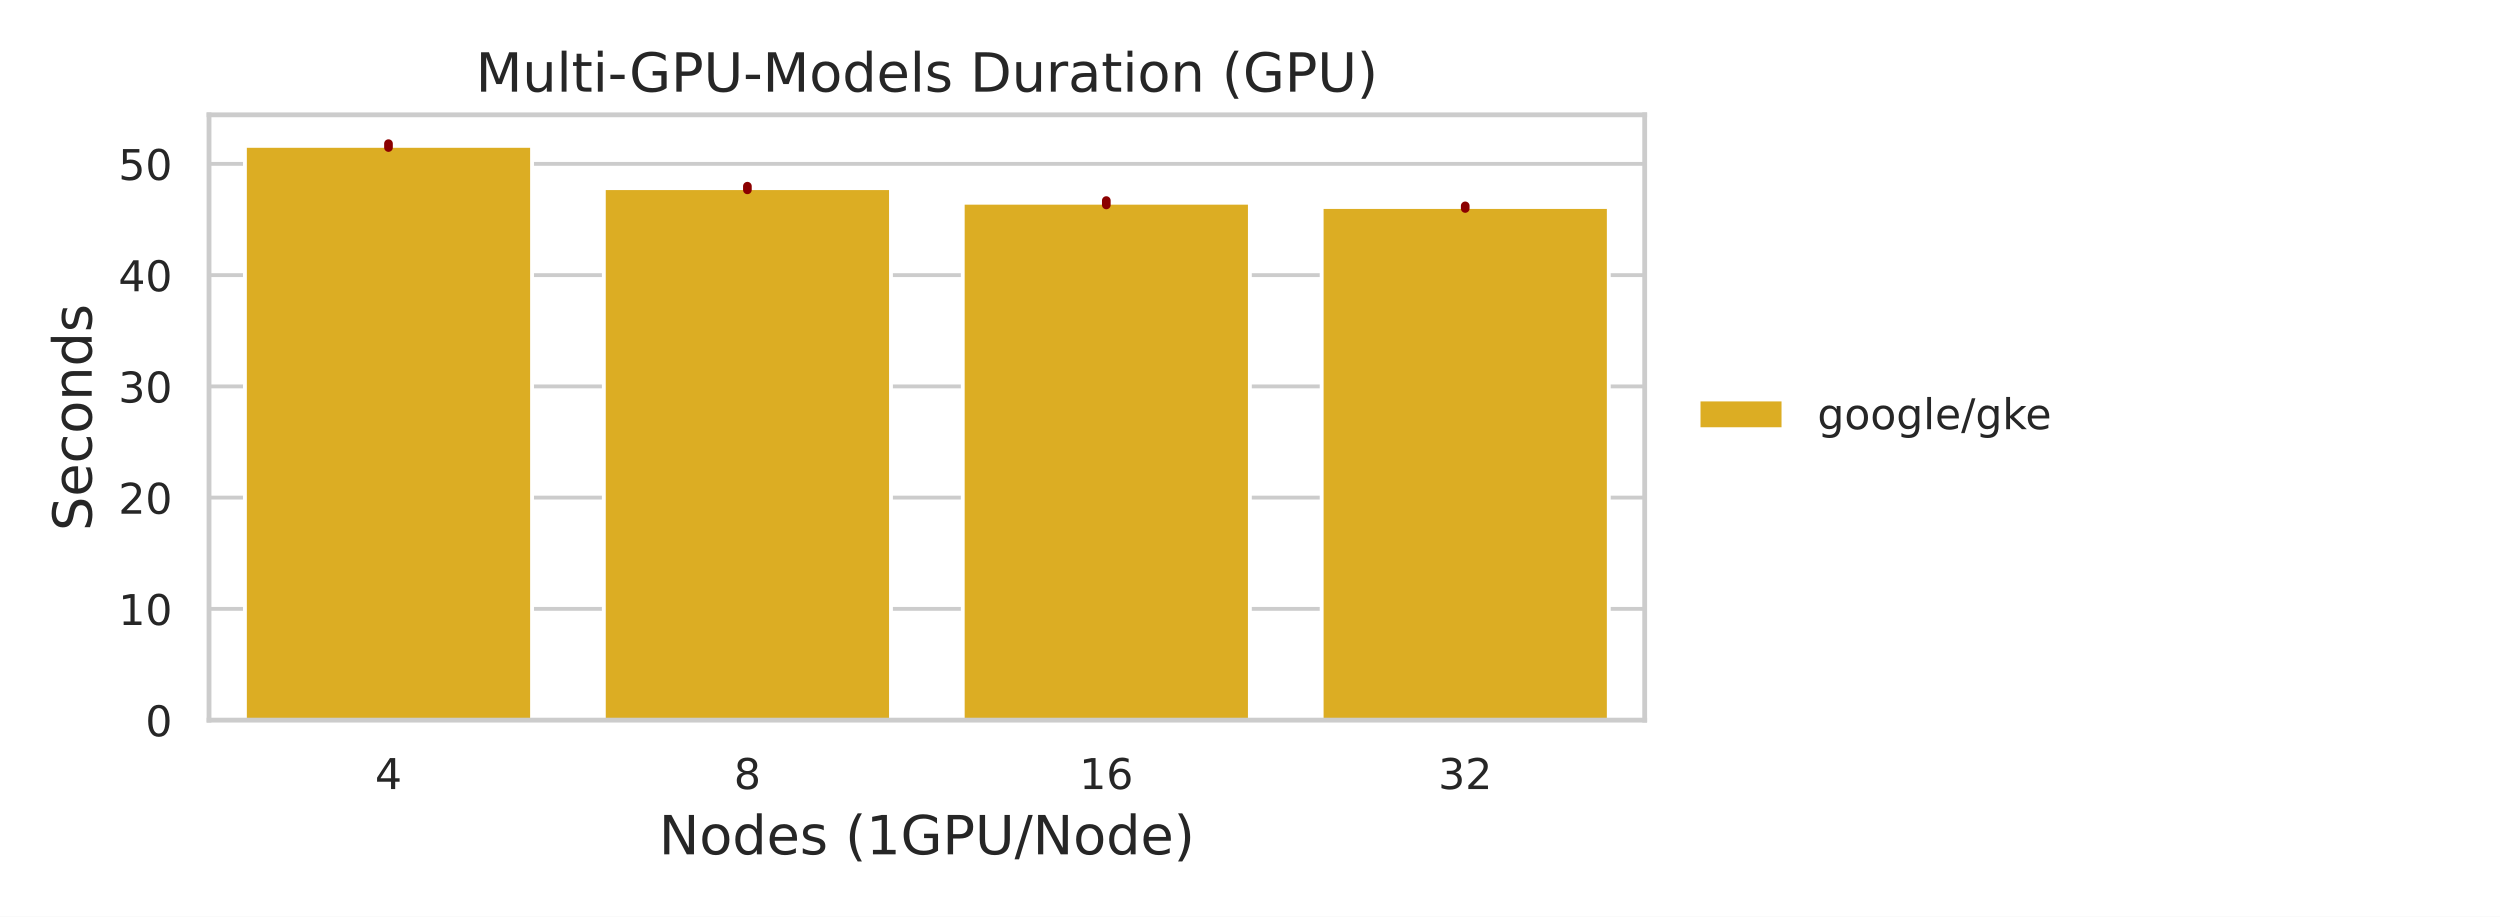
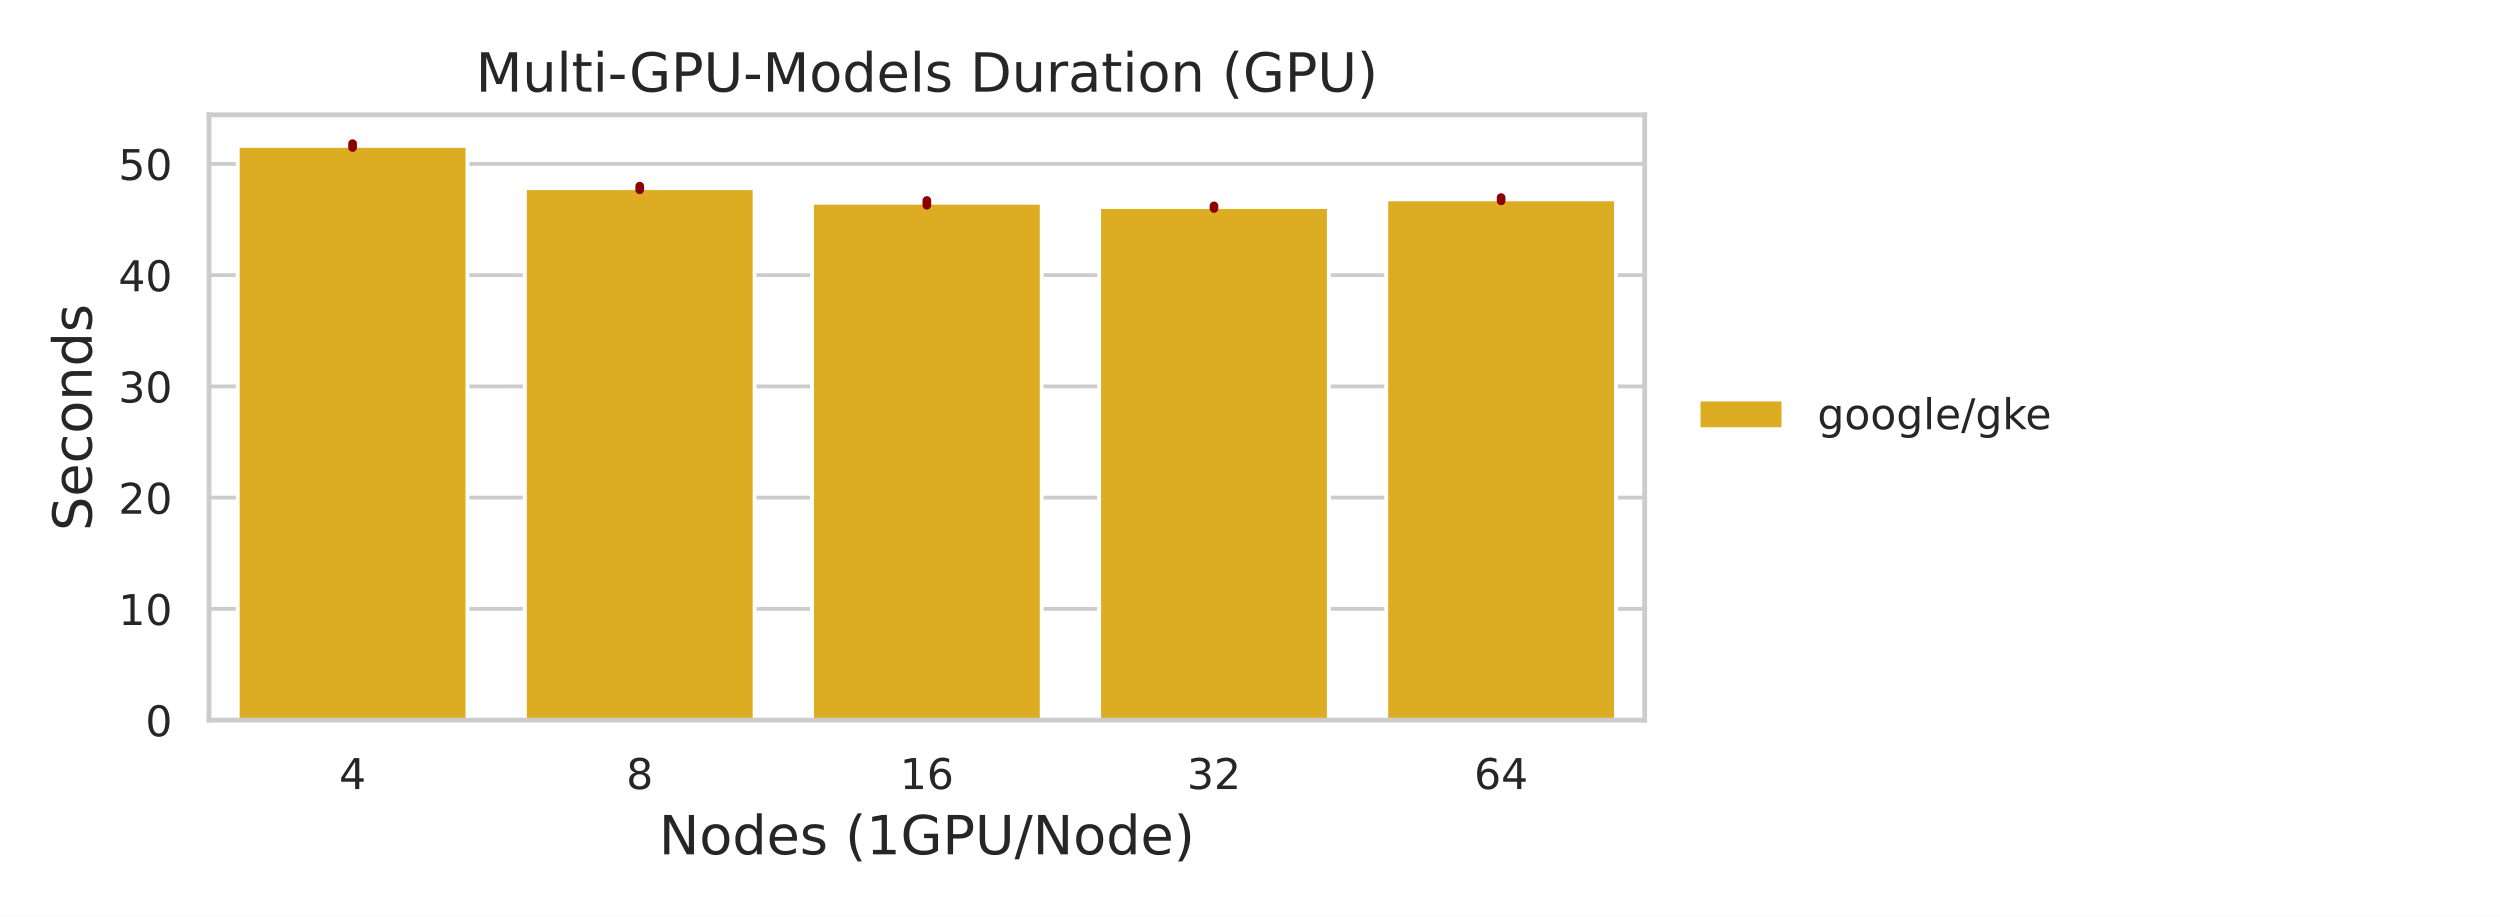
<svg xmlns="http://www.w3.org/2000/svg" xmlns:xlink="http://www.w3.org/1999/xlink" width="648pt" height="237.6pt" viewBox="0 0 648 237.6" version="1.1">
  <defs>
    <style type="text/css">*{stroke-linejoin: round; stroke-linecap: butt}</style>
  </defs>
  <g id="figure_1">
    <g id="patch_1">
      <path d="M 0 237.6  L 648 237.6  L 648 0  L 0 0  z " style="fill: #ffffff" />
    </g>
    <g id="axes_1">
      <g id="patch_2">
        <path d="M 54.18 186.66  L 426.301 186.66  L 426.301 29.76  L 54.18 29.76  z " style="fill: #ffffff" />
      </g>
      <g id="matplotlib.axis_1">
        <g id="xtick_1">
          <g id="text_1">
-             <g style="fill: #262626" transform="translate(97.19578 204.5183) scale(0.11 -0.11)">
+             <g style="fill: #262626" transform="translate(87.89275 204.5183) scale(0.11 -0.11)">
              <defs>
                <path id="DejaVuSans-34" d="M 2419 4116  L 825 1625  L 2419 1625  L 2419 4116  z M 2253 4666  L 3047 4666  L 3047 1625  L 3713 1625  L 3713 1100  L 3047 1100  L 3047 0  L 2419 0  L 2419 1100  L 313 1100  L 313 1709  L 2253 4666  z " transform="scale(0.015625)" />
              </defs>
              <use xlink:href="#DejaVuSans-34" />
            </g>
          </g>
        </g>
        <g id="xtick_2">
          <g id="text_2">
-             <g style="fill: #262626" transform="translate(190.2261 204.5183) scale(0.11 -0.11)">
+             <g style="fill: #262626" transform="translate(162.317 204.5183) scale(0.11 -0.11)">
              <defs>
                <path id="DejaVuSans-38" d="M 2034 2216  Q 1584 2216 1326 1975  Q 1069 1734 1069 1313  Q 1069 891 1326 650  Q 1584 409 2034 409  Q 2484 409 2743 651  Q 3003 894 3003 1313  Q 3003 1734 2745 1975  Q 2488 2216 2034 2216  z M 1403 2484  Q 997 2584 770 2862  Q 544 3141 544 3541  Q 544 4100 942 4425  Q 1341 4750 2034 4750  Q 2731 4750 3128 4425  Q 3525 4100 3525 3541  Q 3525 3141 3298 2862  Q 3072 2584 2669 2484  Q 3125 2378 3379 2068  Q 3634 1759 3634 1313  Q 3634 634 3220 271  Q 2806 -91 2034 -91  Q 1263 -91 848 271  Q 434 634 434 1313  Q 434 1759 690 2068  Q 947 2378 1403 2484  z M 1172 3481  Q 1172 3119 1398 2916  Q 1625 2713 2034 2713  Q 2441 2713 2670 2916  Q 2900 3119 2900 3481  Q 2900 3844 2670 4047  Q 2441 4250 2034 4250  Q 1625 4250 1398 4047  Q 1172 3844 1172 3481  z " transform="scale(0.015625)" />
              </defs>
              <use xlink:href="#DejaVuSans-38" />
            </g>
          </g>
        </g>
        <g id="xtick_3">
          <g id="text_3">
-             <g style="fill: #262626" transform="translate(279.757 204.5183) scale(0.11 -0.11)">
+             <g style="fill: #262626" transform="translate(233.2419 204.5183) scale(0.11 -0.11)">
              <defs>
                <path id="DejaVuSans-31" d="M 794 531  L 1825 531  L 1825 4091  L 703 3866  L 703 4441  L 1819 4666  L 2450 4666  L 2450 531  L 3481 531  L 3481 0  L 794 0  L 794 531  z " transform="scale(0.015625)" />
                <path id="DejaVuSans-36" d="M 2113 2584  Q 1688 2584 1439 2293  Q 1191 2003 1191 1497  Q 1191 994 1439 701  Q 1688 409 2113 409  Q 2538 409 2786 701  Q 3034 994 3034 1497  Q 3034 2003 2786 2293  Q 2538 2584 2113 2584  z M 3366 4563  L 3366 3988  Q 3128 4100 2886 4159  Q 2644 4219 2406 4219  Q 1781 4219 1451 3797  Q 1122 3375 1075 2522  Q 1259 2794 1537 2939  Q 1816 3084 2150 3084  Q 2853 3084 3261 2657  Q 3669 2231 3669 1497  Q 3669 778 3244 343  Q 2819 -91 2113 -91  Q 1303 -91 875 529  Q 447 1150 447 2328  Q 447 3434 972 4092  Q 1497 4750 2381 4750  Q 2619 4750 2861 4703  Q 3103 4656 3366 4563  z " transform="scale(0.015625)" />
              </defs>
              <use xlink:href="#DejaVuSans-31" />
              <use xlink:href="#DejaVuSans-36" x="63.623" />
            </g>
          </g>
        </g>
        <g id="xtick_4">
          <g id="text_4">
-             <g style="fill: #262626" transform="translate(372.7873 204.5183) scale(0.11 -0.11)">
+             <g style="fill: #262626" transform="translate(307.6661 204.5183) scale(0.11 -0.11)">
              <defs>
                <path id="DejaVuSans-33" d="M 2597 2516  Q 3050 2419 3304 2112  Q 3559 1806 3559 1356  Q 3559 666 3084 287  Q 2609 -91 1734 -91  Q 1441 -91 1130 -33  Q 819 25 488 141  L 488 750  Q 750 597 1062 519  Q 1375 441 1716 441  Q 2309 441 2620 675  Q 2931 909 2931 1356  Q 2931 1769 2642 2001  Q 2353 2234 1838 2234  L 1294 2234  L 1294 2753  L 1863 2753  Q 2328 2753 2575 2939  Q 2822 3125 2822 3475  Q 2822 3834 2567 4026  Q 2313 4219 1838 4219  Q 1578 4219 1281 4162  Q 984 4106 628 3988  L 628 4550  Q 988 4650 1302 4700  Q 1616 4750 1894 4750  Q 2613 4750 3031 4423  Q 3450 4097 3450 3541  Q 3450 3153 3228 2886  Q 3006 2619 2597 2516  z " transform="scale(0.015625)" />
                <path id="DejaVuSans-32" d="M 1228 531  L 3431 531  L 3431 0  L 469 0  L 469 531  Q 828 903 1448 1529  Q 2069 2156 2228 2338  Q 2531 2678 2651 2914  Q 2772 3150 2772 3378  Q 2772 3750 2511 3984  Q 2250 4219 1831 4219  Q 1534 4219 1204 4116  Q 875 4013 500 3803  L 500 4441  Q 881 4594 1212 4672  Q 1544 4750 1819 4750  Q 2544 4750 2975 4387  Q 3406 4025 3406 3419  Q 3406 3131 3298 2873  Q 3191 2616 2906 2266  Q 2828 2175 2409 1742  Q 1991 1309 1228 531  z " transform="scale(0.015625)" />
              </defs>
              <use xlink:href="#DejaVuSans-33" />
              <use xlink:href="#DejaVuSans-32" x="63.623" />
            </g>
          </g>
        </g>
-         <g id="text_5">
+         <g id="xtick_5">
+           <g id="text_5">
+             <g style="fill: #262626" transform="translate(382.0903 204.5183) scale(0.11 -0.11)">
+               <use xlink:href="#DejaVuSans-36" />
+               <use xlink:href="#DejaVuSans-34" x="63.623" />
+             </g>
+           </g>
+         </g>
+         <g id="text_6">
          <g style="fill: #262626" transform="translate(170.7853 221.4437) scale(0.14 -0.14)">
            <defs>
              <path id="DejaVuSans-4e" d="M 628 4666  L 1478 4666  L 3547 763  L 3547 4666  L 4159 4666  L 4159 0  L 3309 0  L 1241 3903  L 1241 0  L 628 0  L 628 4666  z " transform="scale(0.015625)" />
              <path id="DejaVuSans-6f" d="M 1959 3097  Q 1497 3097 1228 2736  Q 959 2375 959 1747  Q 959 1119 1226 758  Q 1494 397 1959 397  Q 2419 397 2687 759  Q 2956 1122 2956 1747  Q 2956 2369 2687 2733  Q 2419 3097 1959 3097  z M 1959 3584  Q 2709 3584 3137 3096  Q 3566 2609 3566 1747  Q 3566 888 3137 398  Q 2709 -91 1959 -91  Q 1206 -91 779 398  Q 353 888 353 1747  Q 353 2609 779 3096  Q 1206 3584 1959 3584  z " transform="scale(0.015625)" />
              <path id="DejaVuSans-64" d="M 2906 2969  L 2906 4863  L 3481 4863  L 3481 0  L 2906 0  L 2906 525  Q 2725 213 2448 61  Q 2172 -91 1784 -91  Q 1150 -91 751 415  Q 353 922 353 1747  Q 353 2572 751 3078  Q 1150 3584 1784 3584  Q 2172 3584 2448 3432  Q 2725 3281 2906 2969  z M 947 1747  Q 947 1113 1208 752  Q 1469 391 1925 391  Q 2381 391 2643 752  Q 2906 1113 2906 1747  Q 2906 2381 2643 2742  Q 2381 3103 1925 3103  Q 1469 3103 1208 2742  Q 947 2381 947 1747  z " transform="scale(0.015625)" />
              <path id="DejaVuSans-65" d="M 3597 1894  L 3597 1613  L 953 1613  Q 991 1019 1311 708  Q 1631 397 2203 397  Q 2534 397 2845 478  Q 3156 559 3463 722  L 3463 178  Q 3153 47 2828 -22  Q 2503 -91 2169 -91  Q 1331 -91 842 396  Q 353 884 353 1716  Q 353 2575 817 3079  Q 1281 3584 2069 3584  Q 2775 3584 3186 3129  Q 3597 2675 3597 1894  z M 3022 2063  Q 3016 2534 2758 2815  Q 2500 3097 2075 3097  Q 1594 3097 1305 2825  Q 1016 2553 972 2059  L 3022 2063  z " transform="scale(0.015625)" />
              <path id="DejaVuSans-73" d="M 2834 3397  L 2834 2853  Q 2591 2978 2328 3040  Q 2066 3103 1784 3103  Q 1356 3103 1142 2972  Q 928 2841 928 2578  Q 928 2378 1081 2264  Q 1234 2150 1697 2047  L 1894 2003  Q 2506 1872 2764 1633  Q 3022 1394 3022 966  Q 3022 478 2636 193  Q 2250 -91 1575 -91  Q 1294 -91 989 -36  Q 684 19 347 128  L 347 722  Q 666 556 975 473  Q 1284 391 1588 391  Q 1994 391 2212 530  Q 2431 669 2431 922  Q 2431 1156 2273 1281  Q 2116 1406 1581 1522  L 1381 1569  Q 847 1681 609 1914  Q 372 2147 372 2553  Q 372 3047 722 3315  Q 1072 3584 1716 3584  Q 2034 3584 2315 3537  Q 2597 3491 2834 3397  z " transform="scale(0.015625)" />
              <path id="DejaVuSans-20" transform="scale(0.015625)" />
              <path id="DejaVuSans-28" d="M 1984 4856  Q 1566 4138 1362 3434  Q 1159 2731 1159 2009  Q 1159 1288 1364 580  Q 1569 -128 1984 -844  L 1484 -844  Q 1016 -109 783 600  Q 550 1309 550 2009  Q 550 2706 781 3412  Q 1013 4119 1484 4856  L 1984 4856  z " transform="scale(0.015625)" />
              <path id="DejaVuSans-47" d="M 3809 666  L 3809 1919  L 2778 1919  L 2778 2438  L 4434 2438  L 4434 434  Q 4069 175 3628 42  Q 3188 -91 2688 -91  Q 1594 -91 976 548  Q 359 1188 359 2328  Q 359 3472 976 4111  Q 1594 4750 2688 4750  Q 3144 4750 3555 4637  Q 3966 4525 4313 4306  L 4313 3634  Q 3963 3931 3569 4081  Q 3175 4231 2741 4231  Q 1884 4231 1454 3753  Q 1025 3275 1025 2328  Q 1025 1384 1454 906  Q 1884 428 2741 428  Q 3075 428 3337 486  Q 3600 544 3809 666  z " transform="scale(0.015625)" />
              <path id="DejaVuSans-50" d="M 1259 4147  L 1259 2394  L 2053 2394  Q 2494 2394 2734 2622  Q 2975 2850 2975 3272  Q 2975 3691 2734 3919  Q 2494 4147 2053 4147  L 1259 4147  z M 628 4666  L 2053 4666  Q 2838 4666 3239 4311  Q 3641 3956 3641 3272  Q 3641 2581 3239 2228  Q 2838 1875 2053 1875  L 1259 1875  L 1259 0  L 628 0  L 628 4666  z " transform="scale(0.015625)" />
              <path id="DejaVuSans-55" d="M 556 4666  L 1191 4666  L 1191 1831  Q 1191 1081 1462 751  Q 1734 422 2344 422  Q 2950 422 3222 751  Q 3494 1081 3494 1831  L 3494 4666  L 4128 4666  L 4128 1753  Q 4128 841 3676 375  Q 3225 -91 2344 -91  Q 1459 -91 1007 375  Q 556 841 556 1753  L 556 4666  z " transform="scale(0.015625)" />
              <path id="DejaVuSans-2f" d="M 1625 4666  L 2156 4666  L 531 -594  L 0 -594  L 1625 4666  z " transform="scale(0.015625)" />
              <path id="DejaVuSans-29" d="M 513 4856  L 1013 4856  Q 1481 4119 1714 3412  Q 1947 2706 1947 2009  Q 1947 1309 1714 600  Q 1481 -109 1013 -844  L 513 -844  Q 928 -128 1133 580  Q 1338 1288 1338 2009  Q 1338 2731 1133 3434  Q 928 4138 513 4856  z " transform="scale(0.015625)" />
            </defs>
            <use xlink:href="#DejaVuSans-4e" />
            <use xlink:href="#DejaVuSans-6f" x="74.805" />
            <use xlink:href="#DejaVuSans-64" x="135.986" />
            <use xlink:href="#DejaVuSans-65" x="199.463" />
            <use xlink:href="#DejaVuSans-73" x="260.986" />
            <use xlink:href="#DejaVuSans-20" x="313.086" />
            <use xlink:href="#DejaVuSans-28" x="344.873" />
            <use xlink:href="#DejaVuSans-31" x="383.887" />
            <use xlink:href="#DejaVuSans-47" x="447.51" />
            <use xlink:href="#DejaVuSans-50" x="525" />
            <use xlink:href="#DejaVuSans-55" x="585.303" />
            <use xlink:href="#DejaVuSans-2f" x="658.496" />
            <use xlink:href="#DejaVuSans-4e" x="692.188" />
            <use xlink:href="#DejaVuSans-6f" x="766.992" />
            <use xlink:href="#DejaVuSans-64" x="828.174" />
            <use xlink:href="#DejaVuSans-65" x="891.65" />
            <use xlink:href="#DejaVuSans-29" x="953.174" />
          </g>
        </g>
      </g>
      <g id="matplotlib.axis_2">
        <g id="ytick_1">
          <g id="line2d_1">
-             <path d="M 54.18 186.66  L 426.301 186.66  " clip-path="url(#p7801813c01)" style="fill: none; stroke: #cccccc; stroke-linecap: round" />
-           </g>
-           <g id="text_6">
+             <path d="M 54.18 186.66  L 426.301 186.66  " clip-path="url(#p4bcff0a16d)" style="fill: none; stroke: #cccccc; stroke-linecap: round" />
+           </g>
+           <g id="text_7">
            <g style="fill: #262626" transform="translate(37.68125 190.8391) scale(0.11 -0.11)">
              <defs>
                <path id="DejaVuSans-30" d="M 2034 4250  Q 1547 4250 1301 3770  Q 1056 3291 1056 2328  Q 1056 1369 1301 889  Q 1547 409 2034 409  Q 2525 409 2770 889  Q 3016 1369 3016 2328  Q 3016 3291 2770 3770  Q 2525 4250 2034 4250  z M 2034 4750  Q 2819 4750 3233 4129  Q 3647 3509 3647 2328  Q 3647 1150 3233 529  Q 2819 -91 2034 -91  Q 1250 -91 836 529  Q 422 1150 422 2328  Q 422 3509 836 4129  Q 1250 4750 2034 4750  z " transform="scale(0.015625)" />
              </defs>
              <use xlink:href="#DejaVuSans-30" />
            </g>
          </g>
        </g>
        <g id="ytick_2">
          <g id="line2d_2">
-             <path d="M 54.18 157.822  L 426.301 157.822  " clip-path="url(#p7801813c01)" style="fill: none; stroke: #cccccc; stroke-linecap: round" />
-           </g>
-           <g id="text_7">
+             <path d="M 54.18 157.822  L 426.301 157.822  " clip-path="url(#p4bcff0a16d)" style="fill: none; stroke: #cccccc; stroke-linecap: round" />
+           </g>
+           <g id="text_8">
            <g style="fill: #262626" transform="translate(30.6825 162.0015) scale(0.11 -0.11)">
              <use xlink:href="#DejaVuSans-31" />
              <use xlink:href="#DejaVuSans-30" x="63.623" />
            </g>
          </g>
        </g>
        <g id="ytick_3">
          <g id="line2d_3">
-             <path d="M 54.18 128.985  L 426.301 128.985  " clip-path="url(#p7801813c01)" style="fill: none; stroke: #cccccc; stroke-linecap: round" />
-           </g>
-           <g id="text_8">
+             <path d="M 54.18 128.985  L 426.301 128.985  " clip-path="url(#p4bcff0a16d)" style="fill: none; stroke: #cccccc; stroke-linecap: round" />
+           </g>
+           <g id="text_9">
            <g style="fill: #262626" transform="translate(30.6825 133.1638) scale(0.11 -0.11)">
              <use xlink:href="#DejaVuSans-32" />
              <use xlink:href="#DejaVuSans-30" x="63.623" />
            </g>
          </g>
        </g>
        <g id="ytick_4">
          <g id="line2d_4">
-             <path d="M 54.18 100.147  L 426.301 100.147  " clip-path="url(#p7801813c01)" style="fill: none; stroke: #cccccc; stroke-linecap: round" />
-           </g>
-           <g id="text_9">
+             <path d="M 54.18 100.147  L 426.301 100.147  " clip-path="url(#p4bcff0a16d)" style="fill: none; stroke: #cccccc; stroke-linecap: round" />
+           </g>
+           <g id="text_10">
            <g style="fill: #262626" transform="translate(30.6825 104.3261) scale(0.11 -0.11)">
              <use xlink:href="#DejaVuSans-33" />
              <use xlink:href="#DejaVuSans-30" x="63.623" />
            </g>
          </g>
        </g>
        <g id="ytick_5">
          <g id="line2d_5">
-             <path d="M 54.18 71.309  L 426.301 71.309  " clip-path="url(#p7801813c01)" style="fill: none; stroke: #cccccc; stroke-linecap: round" />
-           </g>
-           <g id="text_10">
+             <path d="M 54.18 71.309  L 426.301 71.309  " clip-path="url(#p4bcff0a16d)" style="fill: none; stroke: #cccccc; stroke-linecap: round" />
+           </g>
+           <g id="text_11">
            <g style="fill: #262626" transform="translate(30.6825 75.48841) scale(0.11 -0.11)">
              <use xlink:href="#DejaVuSans-34" />
              <use xlink:href="#DejaVuSans-30" x="63.623" />
            </g>
          </g>
        </g>
        <g id="ytick_6">
          <g id="line2d_6">
-             <path d="M 54.18 42.472  L 426.301 42.472  " clip-path="url(#p7801813c01)" style="fill: none; stroke: #cccccc; stroke-linecap: round" />
-           </g>
-           <g id="text_11">
+             <path d="M 54.18 42.472  L 426.301 42.472  " clip-path="url(#p4bcff0a16d)" style="fill: none; stroke: #cccccc; stroke-linecap: round" />
+           </g>
+           <g id="text_12">
            <g style="fill: #262626" transform="translate(30.6825 46.65073) scale(0.11 -0.11)">
              <defs>
                <path id="DejaVuSans-35" d="M 691 4666  L 3169 4666  L 3169 4134  L 1269 4134  L 1269 2991  Q 1406 3038 1543 3061  Q 1681 3084 1819 3084  Q 2600 3084 3056 2656  Q 3513 2228 3513 1497  Q 3513 744 3044 326  Q 2575 -91 1722 -91  Q 1428 -91 1123 -41  Q 819 9 494 109  L 494 744  Q 775 591 1075 516  Q 1375 441 1709 441  Q 2250 441 2565 725  Q 2881 1009 2881 1497  Q 2881 1984 2565 2268  Q 2250 2553 1709 2553  Q 1456 2553 1204 2497  Q 953 2441 691 2322  L 691 4666  z " transform="scale(0.015625)" />
              </defs>
              <use xlink:href="#DejaVuSans-35" />
              <use xlink:href="#DejaVuSans-30" x="63.623" />
            </g>
          </g>
        </g>
-         <g id="text_12">
+         <g id="text_13">
          <g style="fill: #262626" transform="translate(23.77094 137.6198) rotate(-90) scale(0.14 -0.14)">
            <defs>
              <path id="DejaVuSans-53" d="M 3425 4513  L 3425 3897  Q 3066 4069 2747 4153  Q 2428 4238 2131 4238  Q 1616 4238 1336 4038  Q 1056 3838 1056 3469  Q 1056 3159 1242 3001  Q 1428 2844 1947 2747  L 2328 2669  Q 3034 2534 3370 2195  Q 3706 1856 3706 1288  Q 3706 609 3251 259  Q 2797 -91 1919 -91  Q 1588 -91 1214 -16  Q 841 59 441 206  L 441 856  Q 825 641 1194 531  Q 1563 422 1919 422  Q 2459 422 2753 634  Q 3047 847 3047 1241  Q 3047 1584 2836 1778  Q 2625 1972 2144 2069  L 1759 2144  Q 1053 2284 737 2584  Q 422 2884 422 3419  Q 422 4038 858 4394  Q 1294 4750 2059 4750  Q 2388 4750 2728 4690  Q 3069 4631 3425 4513  z " transform="scale(0.015625)" />
              <path id="DejaVuSans-63" d="M 3122 3366  L 3122 2828  Q 2878 2963 2633 3030  Q 2388 3097 2138 3097  Q 1578 3097 1268 2742  Q 959 2388 959 1747  Q 959 1106 1268 751  Q 1578 397 2138 397  Q 2388 397 2633 464  Q 2878 531 3122 666  L 3122 134  Q 2881 22 2623 -34  Q 2366 -91 2075 -91  Q 1284 -91 818 406  Q 353 903 353 1747  Q 353 2603 823 3093  Q 1294 3584 2113 3584  Q 2378 3584 2631 3529  Q 2884 3475 3122 3366  z " transform="scale(0.015625)" />
              <path id="DejaVuSans-6e" d="M 3513 2113  L 3513 0  L 2938 0  L 2938 2094  Q 2938 2591 2744 2837  Q 2550 3084 2163 3084  Q 1697 3084 1428 2787  Q 1159 2491 1159 1978  L 1159 0  L 581 0  L 581 3500  L 1159 3500  L 1159 2956  Q 1366 3272 1645 3428  Q 1925 3584 2291 3584  Q 2894 3584 3203 3211  Q 3513 2838 3513 2113  z " transform="scale(0.015625)" />
            </defs>
            <use xlink:href="#DejaVuSans-53" />
            <use xlink:href="#DejaVuSans-65" x="63.477" />
            <use xlink:href="#DejaVuSans-63" x="125" />
            <use xlink:href="#DejaVuSans-6f" x="179.98" />
            <use xlink:href="#DejaVuSans-6e" x="241.162" />
            <use xlink:href="#DejaVuSans-64" x="304.541" />
            <use xlink:href="#DejaVuSans-73" x="368.018" />
          </g>
        </g>
      </g>
      <g id="patch_3">
-         <path d="M 63.483 186.66  L 137.907 186.66  L 137.907 37.813  L 63.483 37.813  z " clip-path="url(#p7801813c01)" style="fill: #dcad23; stroke: #ffffff; stroke-linejoin: miter" />
+         <path d="M 61.622 186.66  L 121.162 186.66  L 121.162 37.813  L 61.622 37.813  z " clip-path="url(#p4bcff0a16d)" style="fill: #dcad23; stroke: #ffffff; stroke-linejoin: miter" />
      </g>
      <g id="patch_4">
-         <path d="M 156.513 186.66  L 230.938 186.66  L 230.938 48.761  L 156.513 48.761  z " clip-path="url(#p7801813c01)" style="fill: #dcad23; stroke: #ffffff; stroke-linejoin: miter" />
+         <path d="M 136.047 186.66  L 195.586 186.66  L 195.586 48.761  L 136.047 48.761  z " clip-path="url(#p4bcff0a16d)" style="fill: #dcad23; stroke: #ffffff; stroke-linejoin: miter" />
      </g>
      <g id="patch_5">
-         <path d="M 249.544 186.66  L 323.968 186.66  L 323.968 52.55  L 249.544 52.55  z " clip-path="url(#p7801813c01)" style="fill: #dcad23; stroke: #ffffff; stroke-linejoin: miter" />
+         <path d="M 210.471 186.66  L 270.01 186.66  L 270.01 52.55  L 210.471 52.55  z " clip-path="url(#p4bcff0a16d)" style="fill: #dcad23; stroke: #ffffff; stroke-linejoin: miter" />
      </g>
      <g id="patch_6">
-         <path d="M 342.574 186.66  L 416.998 186.66  L 416.998 53.664  L 342.574 53.664  z " clip-path="url(#p7801813c01)" style="fill: #dcad23; stroke: #ffffff; stroke-linejoin: miter" />
+         <path d="M 284.895 186.66  L 344.435 186.66  L 344.435 53.664  L 284.895 53.664  z " clip-path="url(#p4bcff0a16d)" style="fill: #dcad23; stroke: #ffffff; stroke-linejoin: miter" />
      </g>
      <g id="patch_7">
-         <path d="M 100.695 186.66  L 100.695 186.66  L 100.695 186.66  L 100.695 186.66  z " clip-path="url(#p7801813c01)" style="fill: #dcad23; stroke: #ffffff; stroke-linejoin: miter" />
+         <path d="M 359.319 186.66  L 418.859 186.66  L 418.859 51.666  L 359.319 51.666  z " clip-path="url(#p4bcff0a16d)" style="fill: #dcad23; stroke: #ffffff; stroke-linejoin: miter" />
+       </g>
+       <g id="patch_8">
+         <path d="M 91.392 186.66  L 91.392 186.66  L 91.392 186.66  L 91.392 186.66  z " clip-path="url(#p4bcff0a16d)" style="fill: #dcad23; stroke: #ffffff; stroke-linejoin: miter" />
      </g>
      <g id="line2d_7">
-         <path d="M 100.695 38.237  L 100.695 37.231  " clip-path="url(#p7801813c01)" style="fill: none; stroke: #8b0000; stroke-width: 2.25; stroke-linecap: round" />
+         <path d="M 91.392 38.237  L 91.392 37.231  " clip-path="url(#p4bcff0a16d)" style="fill: none; stroke: #8b0000; stroke-width: 2.25; stroke-linecap: round" />
      </g>
      <g id="line2d_8">
-         <path d="M 193.725 49.209  L 193.725 48.263  " clip-path="url(#p7801813c01)" style="fill: none; stroke: #8b0000; stroke-width: 2.25; stroke-linecap: round" />
+         <path d="M 165.816 49.203  L 165.816 48.248  " clip-path="url(#p4bcff0a16d)" style="fill: none; stroke: #8b0000; stroke-width: 2.25; stroke-linecap: round" />
      </g>
      <g id="line2d_9">
-         <path d="M 286.756 53.121  L 286.756 51.986  " clip-path="url(#p7801813c01)" style="fill: none; stroke: #8b0000; stroke-width: 2.25; stroke-linecap: round" />
+         <path d="M 240.241 53.205  L 240.241 51.969  " clip-path="url(#p4bcff0a16d)" style="fill: none; stroke: #8b0000; stroke-width: 2.25; stroke-linecap: round" />
      </g>
      <g id="line2d_10">
-         <path d="M 379.786 54.033  L 379.786 53.361  " clip-path="url(#p7801813c01)" style="fill: none; stroke: #8b0000; stroke-width: 2.25; stroke-linecap: round" />
-       </g>
-       <g id="patch_8">
+         <path d="M 314.665 54.043  L 314.665 53.361  " clip-path="url(#p4bcff0a16d)" style="fill: none; stroke: #8b0000; stroke-width: 2.25; stroke-linecap: round" />
+       </g>
+       <g id="line2d_11">
+         <path d="M 389.089 52.064  L 389.089 51.213  " clip-path="url(#p4bcff0a16d)" style="fill: none; stroke: #8b0000; stroke-width: 2.25; stroke-linecap: round" />
+       </g>
+       <g id="patch_9">
        <path d="M 54.18 186.66  L 54.18 29.76  " style="fill: none; stroke: #cccccc; stroke-width: 1.25; stroke-linejoin: miter; stroke-linecap: square" />
      </g>
-       <g id="patch_9">
+       <g id="patch_10">
        <path d="M 426.301 186.66  L 426.301 29.76  " style="fill: none; stroke: #cccccc; stroke-width: 1.25; stroke-linejoin: miter; stroke-linecap: square" />
      </g>
-       <g id="patch_10">
+       <g id="patch_11">
        <path d="M 54.18 186.66  L 426.301 186.66  " style="fill: none; stroke: #cccccc; stroke-width: 1.25; stroke-linejoin: miter; stroke-linecap: square" />
      </g>
-       <g id="patch_11">
+       <g id="patch_12">
        <path d="M 54.18 29.76  L 426.301 29.76  " style="fill: none; stroke: #cccccc; stroke-width: 1.25; stroke-linejoin: miter; stroke-linecap: square" />
      </g>
-       <g id="text_13">
+       <g id="text_14">
        <g style="fill: #262626" transform="translate(123.3122 23.76) scale(0.14 -0.14)">
          <defs>
            <path id="DejaVuSans-4d" d="M 628 4666  L 1569 4666  L 2759 1491  L 3956 4666  L 4897 4666  L 4897 0  L 4281 0  L 4281 4097  L 3078 897  L 2444 897  L 1241 4097  L 1241 0  L 628 0  L 628 4666  z " transform="scale(0.015625)" />
            <path id="DejaVuSans-75" d="M 544 1381  L 544 3500  L 1119 3500  L 1119 1403  Q 1119 906 1312 657  Q 1506 409 1894 409  Q 2359 409 2629 706  Q 2900 1003 2900 1516  L 2900 3500  L 3475 3500  L 3475 0  L 2900 0  L 2900 538  Q 2691 219 2414 64  Q 2138 -91 1772 -91  Q 1169 -91 856 284  Q 544 659 544 1381  z M 1991 3584  L 1991 3584  z " transform="scale(0.015625)" />
            <path id="DejaVuSans-6c" d="M 603 4863  L 1178 4863  L 1178 0  L 603 0  L 603 4863  z " transform="scale(0.015625)" />
            <path id="DejaVuSans-74" d="M 1172 4494  L 1172 3500  L 2356 3500  L 2356 3053  L 1172 3053  L 1172 1153  Q 1172 725 1289 603  Q 1406 481 1766 481  L 2356 481  L 2356 0  L 1766 0  Q 1100 0 847 248  Q 594 497 594 1153  L 594 3053  L 172 3053  L 172 3500  L 594 3500  L 594 4494  L 1172 4494  z " transform="scale(0.015625)" />
            <path id="DejaVuSans-69" d="M 603 3500  L 1178 3500  L 1178 0  L 603 0  L 603 3500  z M 603 4863  L 1178 4863  L 1178 4134  L 603 4134  L 603 4863  z " transform="scale(0.015625)" />
            <path id="DejaVuSans-2d" d="M 313 2009  L 1997 2009  L 1997 1497  L 313 1497  L 313 2009  z " transform="scale(0.015625)" />
            <path id="DejaVuSans-44" d="M 1259 4147  L 1259 519  L 2022 519  Q 2988 519 3436 956  Q 3884 1394 3884 2338  Q 3884 3275 3436 3711  Q 2988 4147 2022 4147  L 1259 4147  z M 628 4666  L 1925 4666  Q 3281 4666 3915 4102  Q 4550 3538 4550 2338  Q 4550 1131 3912 565  Q 3275 0 1925 0  L 628 0  L 628 4666  z " transform="scale(0.015625)" />
            <path id="DejaVuSans-72" d="M 2631 2963  Q 2534 3019 2420 3045  Q 2306 3072 2169 3072  Q 1681 3072 1420 2755  Q 1159 2438 1159 1844  L 1159 0  L 581 0  L 581 3500  L 1159 3500  L 1159 2956  Q 1341 3275 1631 3429  Q 1922 3584 2338 3584  Q 2397 3584 2469 3576  Q 2541 3569 2628 3553  L 2631 2963  z " transform="scale(0.015625)" />
            <path id="DejaVuSans-61" d="M 2194 1759  Q 1497 1759 1228 1600  Q 959 1441 959 1056  Q 959 750 1161 570  Q 1363 391 1709 391  Q 2188 391 2477 730  Q 2766 1069 2766 1631  L 2766 1759  L 2194 1759  z M 3341 1997  L 3341 0  L 2766 0  L 2766 531  Q 2569 213 2275 61  Q 1981 -91 1556 -91  Q 1019 -91 701 211  Q 384 513 384 1019  Q 384 1609 779 1909  Q 1175 2209 1959 2209  L 2766 2209  L 2766 2266  Q 2766 2663 2505 2880  Q 2244 3097 1772 3097  Q 1472 3097 1187 3025  Q 903 2953 641 2809  L 641 3341  Q 956 3463 1253 3523  Q 1550 3584 1831 3584  Q 2591 3584 2966 3190  Q 3341 2797 3341 1997  z " transform="scale(0.015625)" />
          </defs>
          <use xlink:href="#DejaVuSans-4d" />
          <use xlink:href="#DejaVuSans-75" x="86.279" />
          <use xlink:href="#DejaVuSans-6c" x="149.658" />
          <use xlink:href="#DejaVuSans-74" x="177.441" />
          <use xlink:href="#DejaVuSans-69" x="216.65" />
          <use xlink:href="#DejaVuSans-2d" x="244.434" />
          <use xlink:href="#DejaVuSans-47" x="284.143" />
          <use xlink:href="#DejaVuSans-50" x="361.633" />
          <use xlink:href="#DejaVuSans-55" x="421.936" />
          <use xlink:href="#DejaVuSans-2d" x="495.129" />
          <use xlink:href="#DejaVuSans-4d" x="531.213" />
          <use xlink:href="#DejaVuSans-6f" x="617.492" />
          <use xlink:href="#DejaVuSans-64" x="678.674" />
          <use xlink:href="#DejaVuSans-65" x="742.15" />
          <use xlink:href="#DejaVuSans-6c" x="803.674" />
          <use xlink:href="#DejaVuSans-73" x="831.457" />
          <use xlink:href="#DejaVuSans-20" x="883.557" />
          <use xlink:href="#DejaVuSans-44" x="915.344" />
          <use xlink:href="#DejaVuSans-75" x="992.346" />
          <use xlink:href="#DejaVuSans-72" x="1055.725" />
          <use xlink:href="#DejaVuSans-61" x="1096.838" />
          <use xlink:href="#DejaVuSans-74" x="1158.117" />
          <use xlink:href="#DejaVuSans-69" x="1197.326" />
          <use xlink:href="#DejaVuSans-6f" x="1225.109" />
          <use xlink:href="#DejaVuSans-6e" x="1286.291" />
          <use xlink:href="#DejaVuSans-20" x="1349.67" />
          <use xlink:href="#DejaVuSans-28" x="1381.457" />
          <use xlink:href="#DejaVuSans-47" x="1420.471" />
          <use xlink:href="#DejaVuSans-50" x="1497.961" />
          <use xlink:href="#DejaVuSans-55" x="1558.264" />
          <use xlink:href="#DejaVuSans-29" x="1631.457" />
        </g>
      </g>
    </g>
    <g id="axes_2">
      <g id="legend_1">
-         <g id="patch_12">
+         <g id="patch_13">
          <path d="M 440.273 111.245  L 462.273 111.245  L 462.273 103.545  L 440.273 103.545  z " style="fill: #dcad23; stroke: #ffffff; stroke-linejoin: miter" />
        </g>
-         <g id="text_14">
+         <g id="text_15">
          <g style="fill: #262626" transform="translate(471.0733 111.2453) scale(0.11 -0.11)">
            <defs>
              <path id="DejaVuSans-67" d="M 2906 1791  Q 2906 2416 2648 2759  Q 2391 3103 1925 3103  Q 1463 3103 1205 2759  Q 947 2416 947 1791  Q 947 1169 1205 825  Q 1463 481 1925 481  Q 2391 481 2648 825  Q 2906 1169 2906 1791  z M 3481 434  Q 3481 -459 3084 -895  Q 2688 -1331 1869 -1331  Q 1566 -1331 1297 -1286  Q 1028 -1241 775 -1147  L 775 -588  Q 1028 -725 1275 -790  Q 1522 -856 1778 -856  Q 2344 -856 2625 -561  Q 2906 -266 2906 331  L 2906 616  Q 2728 306 2450 153  Q 2172 0 1784 0  Q 1141 0 747 490  Q 353 981 353 1791  Q 353 2603 747 3093  Q 1141 3584 1784 3584  Q 2172 3584 2450 3431  Q 2728 3278 2906 2969  L 2906 3500  L 3481 3500  L 3481 434  z " transform="scale(0.015625)" />
              <path id="DejaVuSans-6b" d="M 581 4863  L 1159 4863  L 1159 1991  L 2875 3500  L 3609 3500  L 1753 1863  L 3688 0  L 2938 0  L 1159 1709  L 1159 0  L 581 0  L 581 4863  z " transform="scale(0.015625)" />
            </defs>
            <use xlink:href="#DejaVuSans-67" />
            <use xlink:href="#DejaVuSans-6f" x="63.477" />
            <use xlink:href="#DejaVuSans-6f" x="124.658" />
            <use xlink:href="#DejaVuSans-67" x="185.84" />
            <use xlink:href="#DejaVuSans-6c" x="249.316" />
            <use xlink:href="#DejaVuSans-65" x="277.1" />
            <use xlink:href="#DejaVuSans-2f" x="338.623" />
            <use xlink:href="#DejaVuSans-67" x="372.314" />
            <use xlink:href="#DejaVuSans-6b" x="435.791" />
            <use xlink:href="#DejaVuSans-65" x="490.076" />
          </g>
        </g>
      </g>
    </g>
  </g>
  <defs>
-     <clipPath id="p7801813c01">
+     <clipPath id="p4bcff0a16d">
      <rect x="54.18" y="29.76" width="372.121" height="156.9" />
    </clipPath>
  </defs>
</svg>
